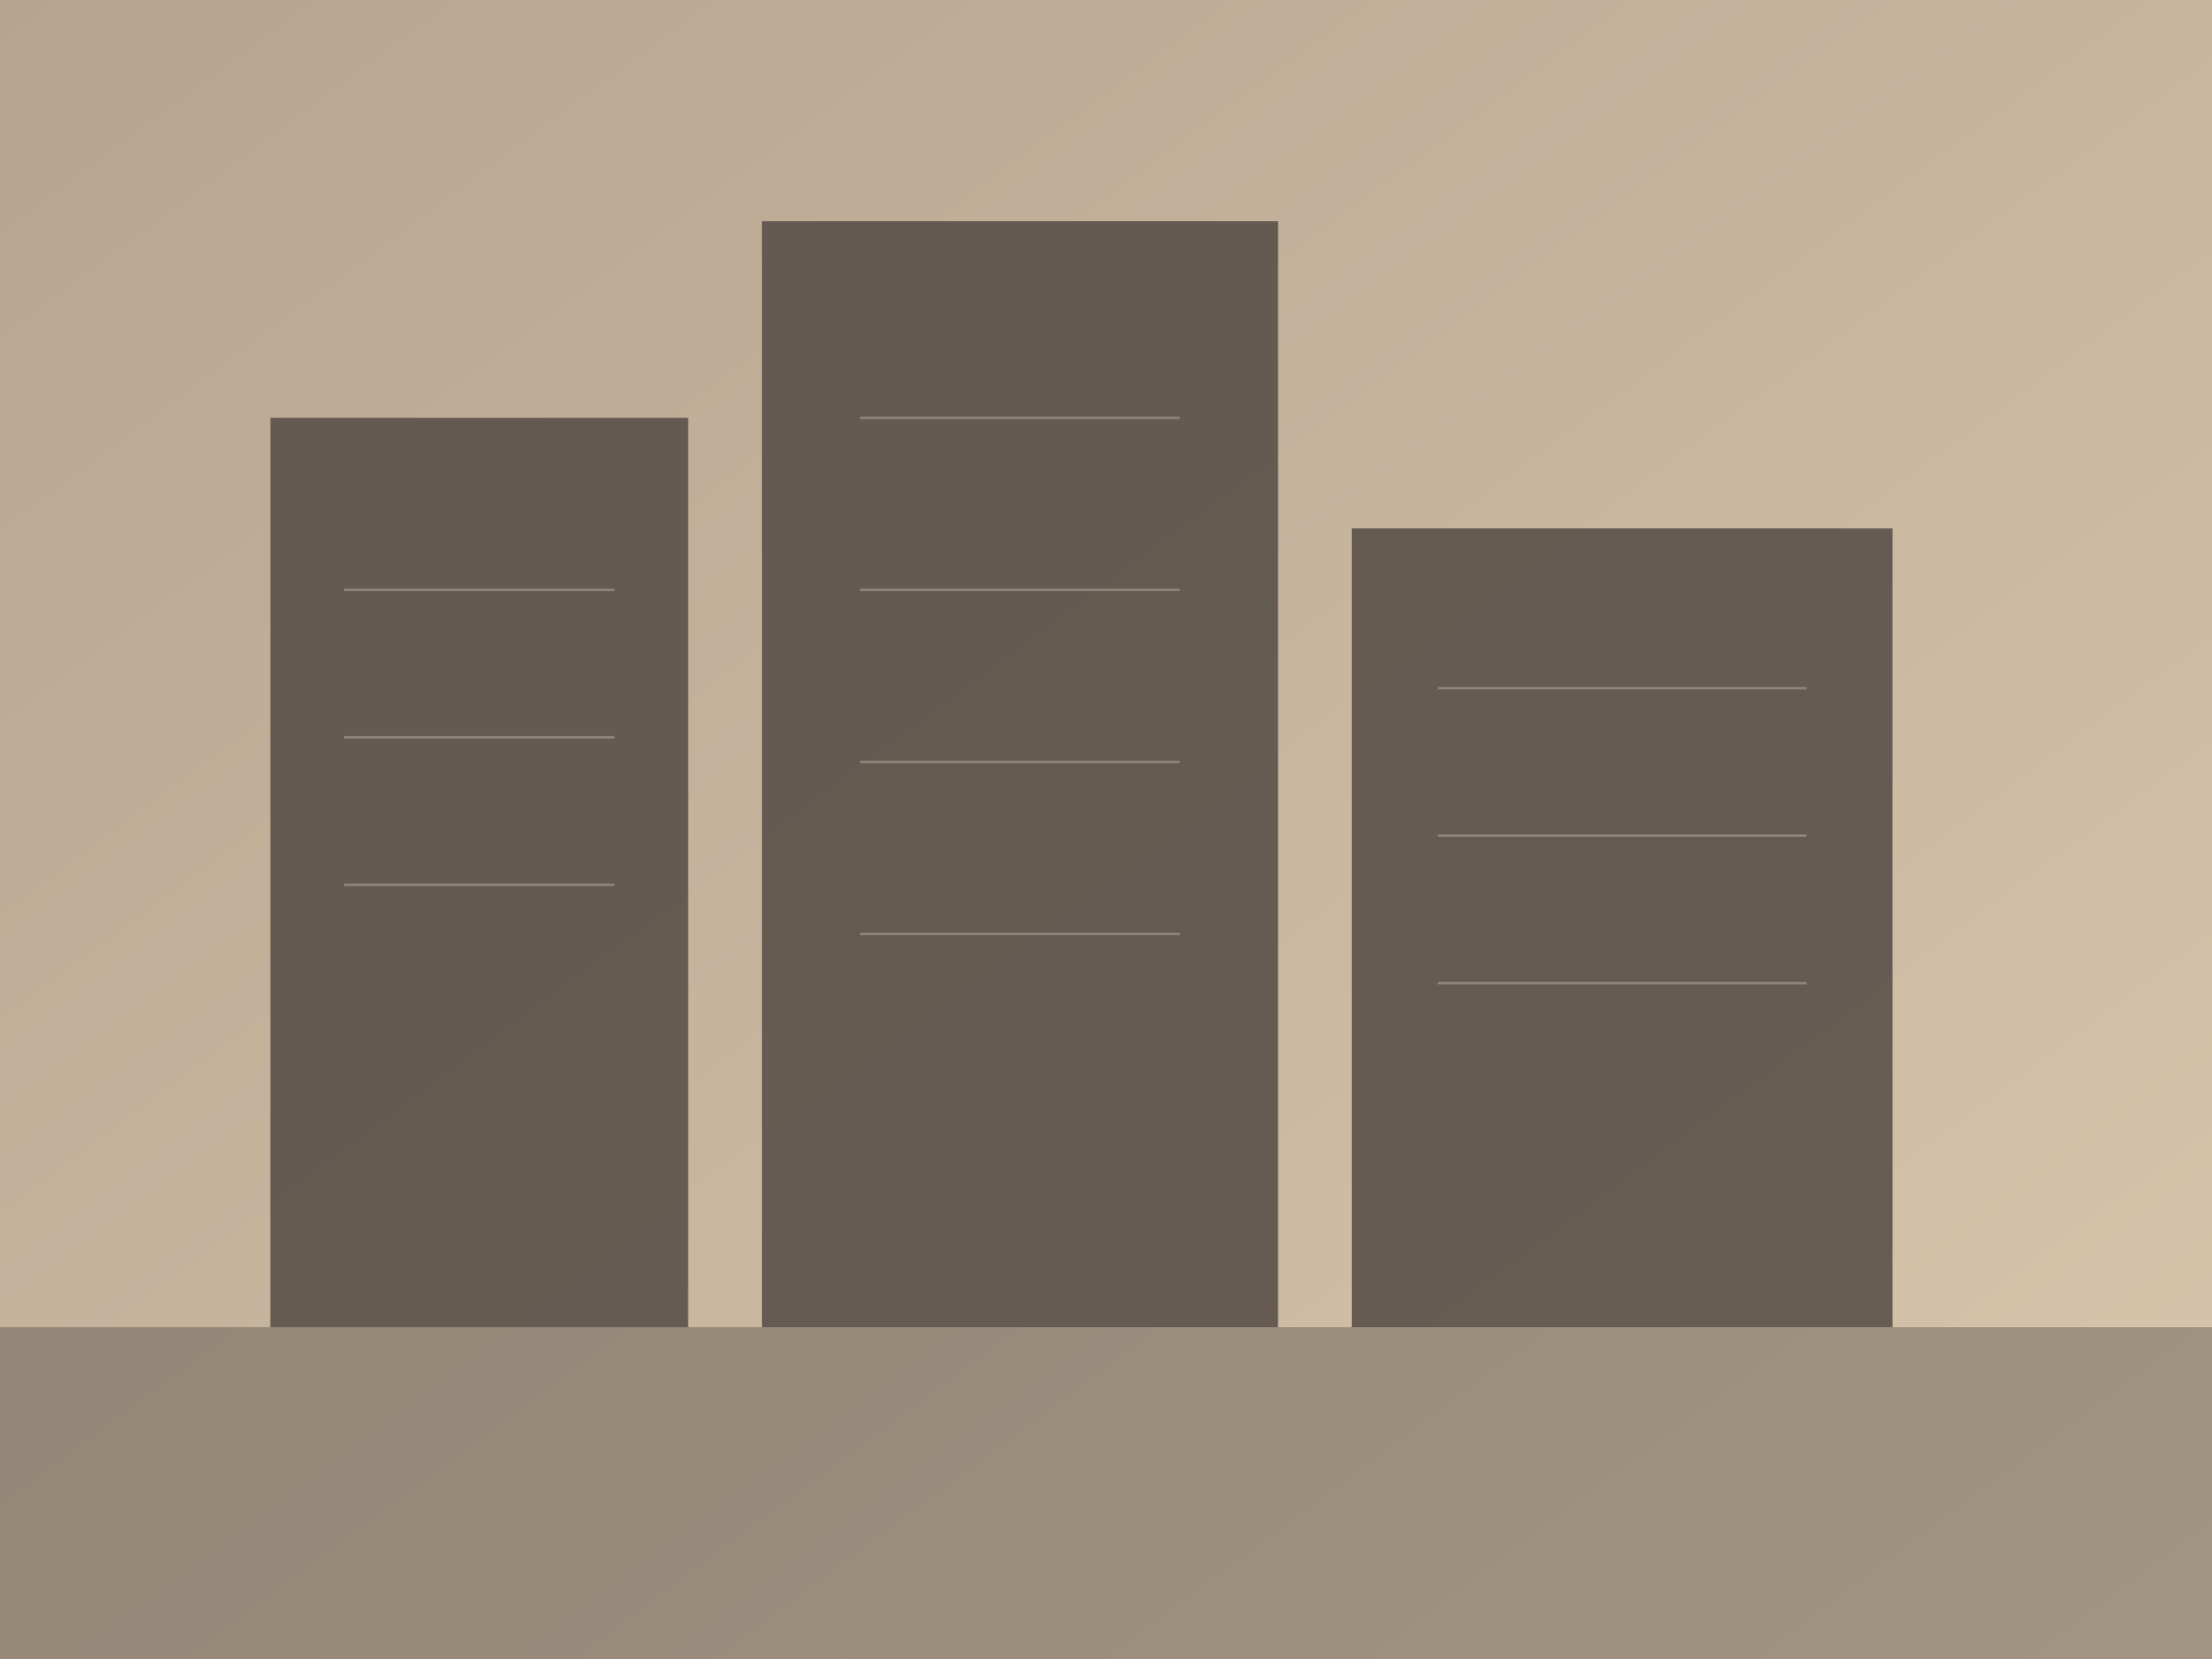
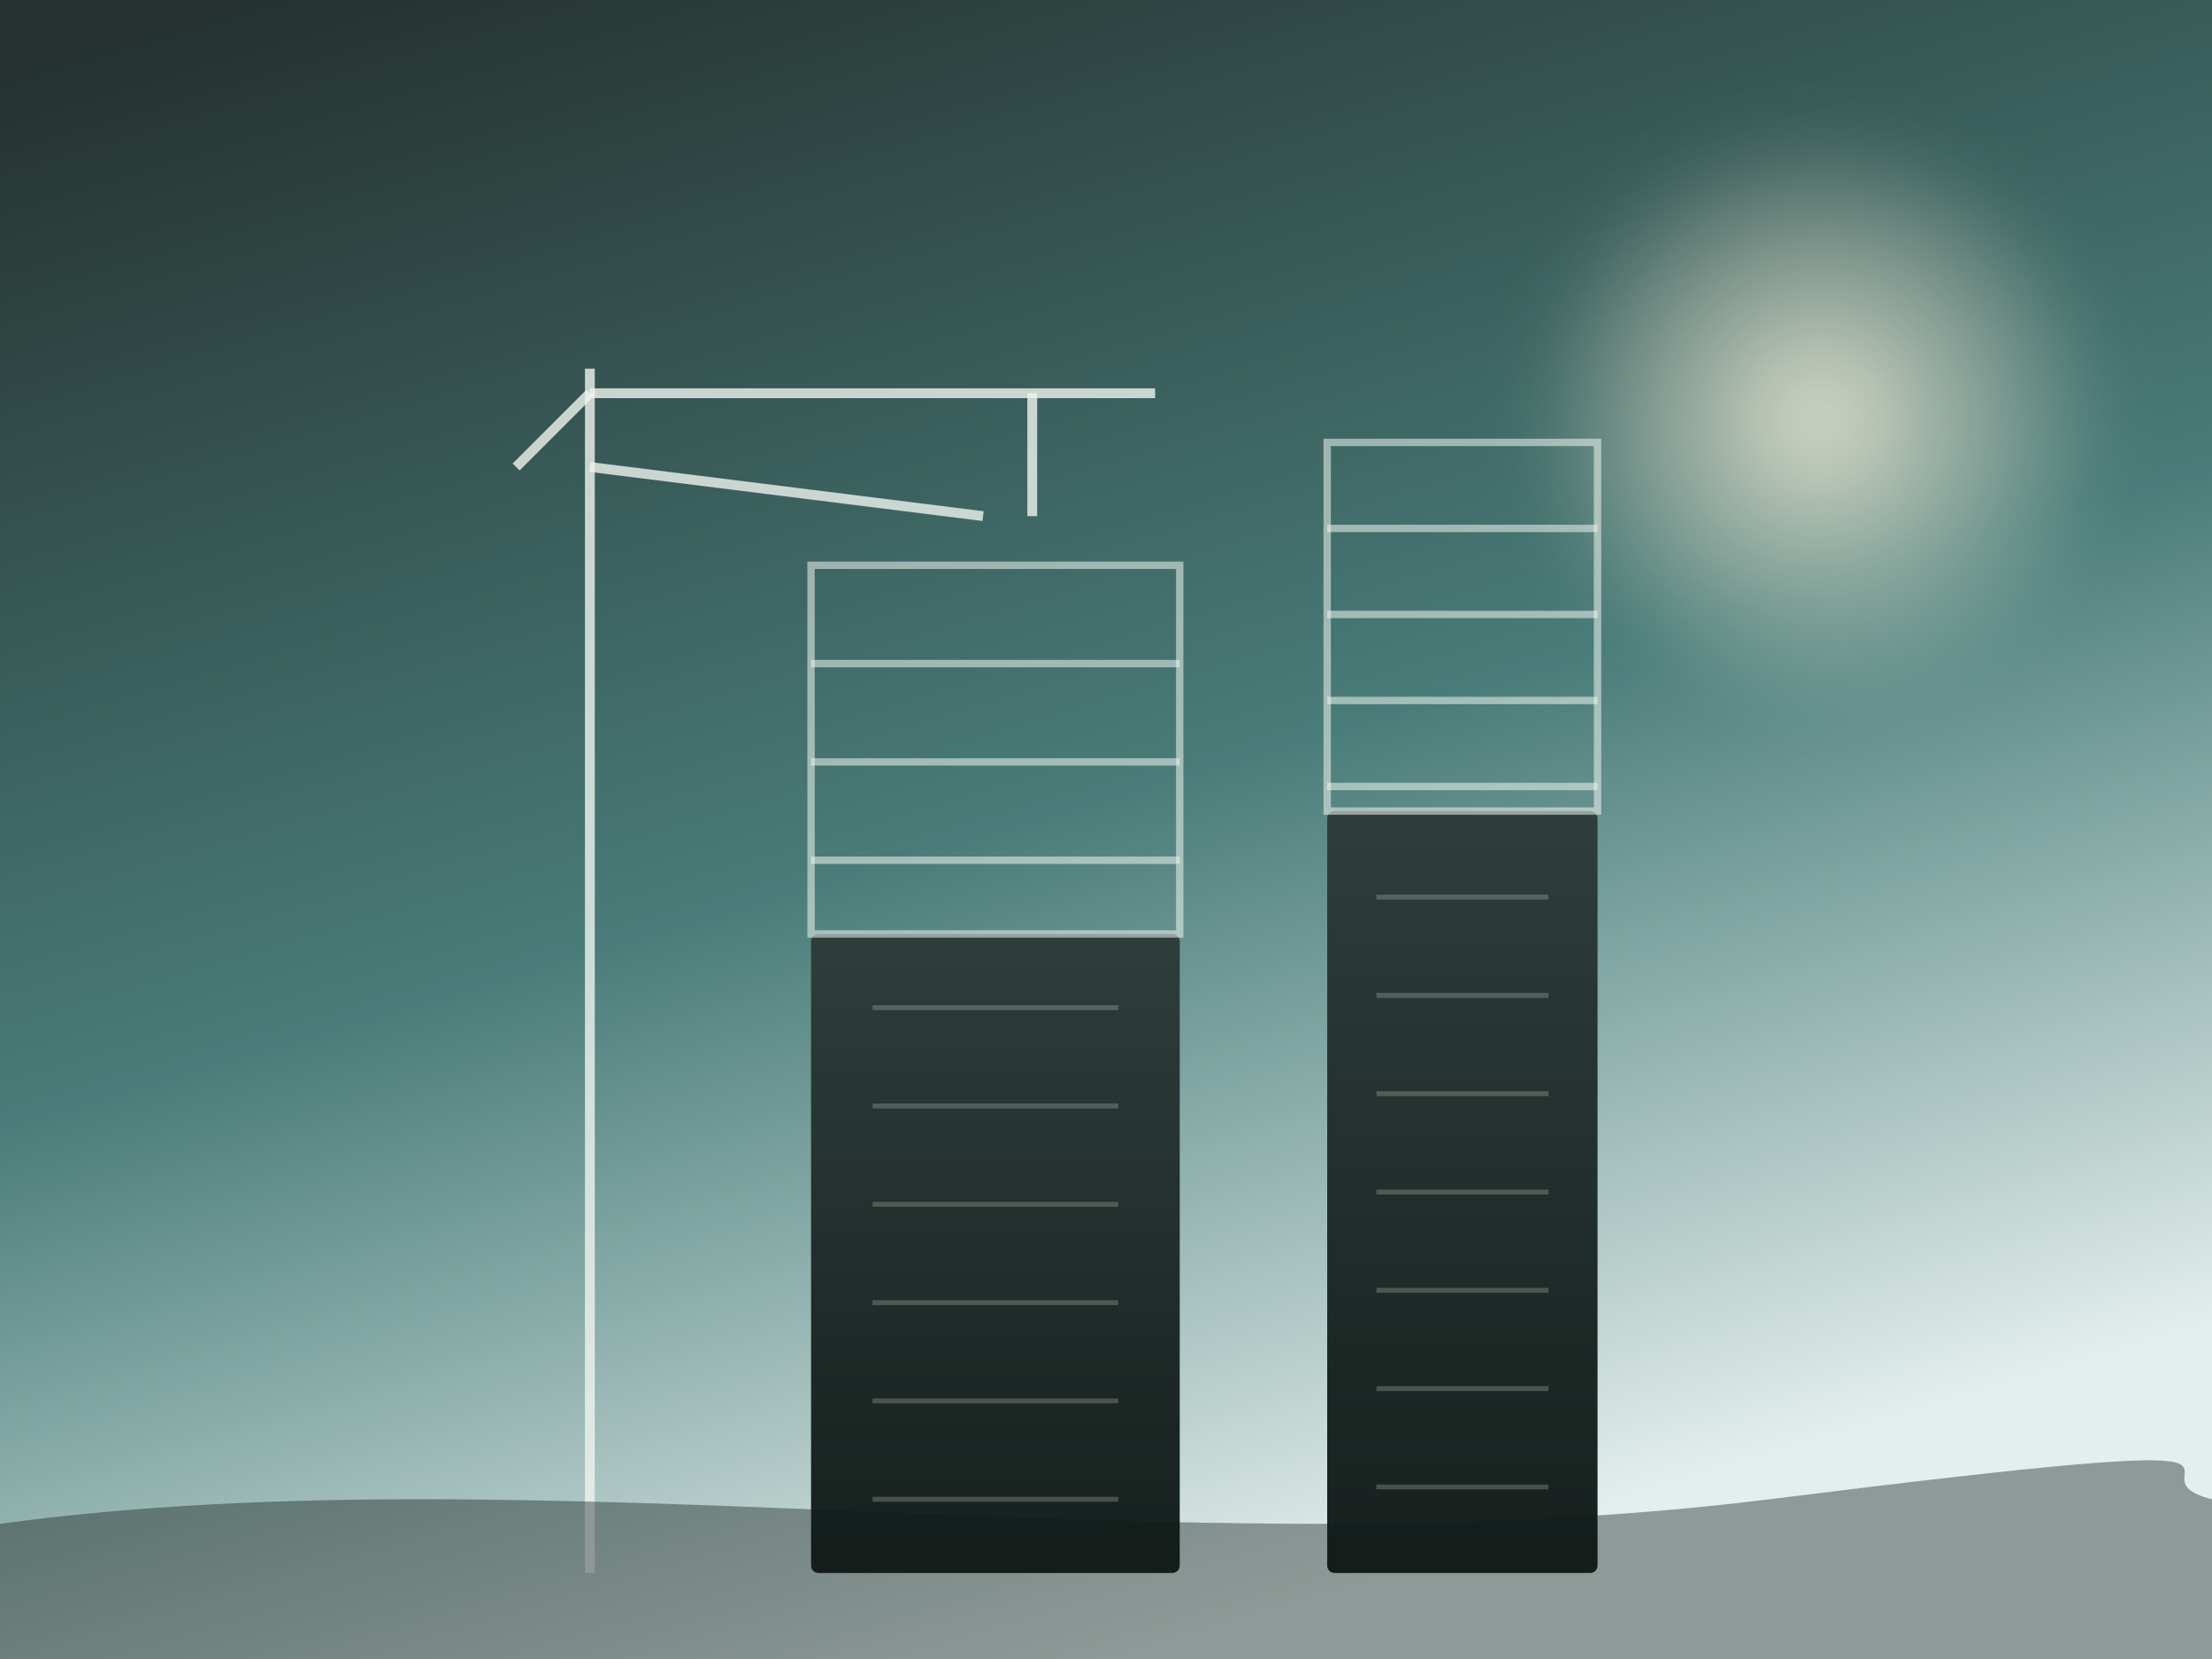
<svg xmlns="http://www.w3.org/2000/svg" viewBox="0 0 900 675">
  <defs>
-     <linearGradient id="u" x1="0" y1="0" x2="1" y2="1">
-       <stop stop-color="#b7a48f" />
-       <stop offset="1" stop-color="#d8c6ad" />
+     <linearGradient id="sky" x1="0.1" y1="0" x2="0.5" y2="1">
+       <stop offset="0" stop-color="#24312f" />
+       <stop offset="0.55" stop-color="#497c78" />
+       <stop offset="1" stop-color="#e4efed" />
    </linearGradient>
+     <linearGradient id="built" x1="0" y1="0" x2="0" y2="1">
+       <stop offset="0" stop-color="#2e3e3b" />
+       <stop offset="1" stop-color="#161f1d" />
+     </linearGradient>
+     <radialGradient id="sun" cx="0.5" cy="0.5" r="0.5">
+       <stop offset="0" stop-color="#fbf3df" stop-opacity=".8" />
+       <stop offset="1" stop-color="#fbf3df" stop-opacity="0" />
+     </radialGradient>
+     <filter id="soft">
+       <feGaussianBlur stdDeviation="12" />
+     </filter>
  </defs>
-   <rect width="900" height="675" fill="url(#u)" />
-   <g fill="#5a5149" opacity=".9">
-     <rect x="110" y="170" width="170" height="370" />
-     <rect x="310" y="90" width="210" height="450" />
-     <rect x="550" y="215" width="220" height="325" />
+   <rect width="900" height="675" fill="url(#sky)" />
+   <circle cx="740" cy="170" r="120" fill="url(#sun)" filter="url(#soft)" />
+   <g fill="url(#built)">
+     <rect x="330" y="380" width="150" height="260" rx="3" />
+     <rect x="540" y="330" width="110" height="310" rx="3" />
  </g>
-   <g stroke="#f1e6d6" stroke-opacity=".3">
-     <path d="M140 240h110M140 300h110M140 360h110M350 170h130M350 240h130M350 310h130M350 380h130M585 280h150M585 340h150M585 400h150" />
+   <g stroke="#eef3ee" stroke-opacity=".22" stroke-width="2">
+     <path d="M355 410h100M355 450h100M355 490h100M355 530h100M355 570h100M355 610h100" />
+     <path d="M560 365h70M560 405h70M560 445h70M560 485h70M560 525h70M560 565h70M560 605h70" />
  </g>
-   <rect y="540" width="900" height="135" fill="#171717" opacity=".28" />
+   <g fill="none" stroke="#eef3ee" stroke-opacity=".55" stroke-width="3">
+     <rect x="330" y="230" width="150" height="150" />
+     <path d="M330 270h150M330 310h150M330 350h150" />
+     <rect x="540" y="180" width="110" height="150" />
+     <path d="M540 215h110M540 250h110M540 285h110M540 320h110" />
+   </g>
+   <g stroke="#eef3ee" stroke-opacity=".8" stroke-width="4">
+     <path d="M240 640 L240 150" />
+     <path d="M240 160 L470 160" />
+     <path d="M240 160 L210 190" />
+     <path d="M420 160 L420 210" />
+     <path d="M240 190 L400 210" />
+   </g>
+   <path d="M0 620 C 220 590, 480 640, 720 610 S 860 600, 900 610 L900 675 L0 675Z" fill="#101917" opacity=".4" />
</svg>
